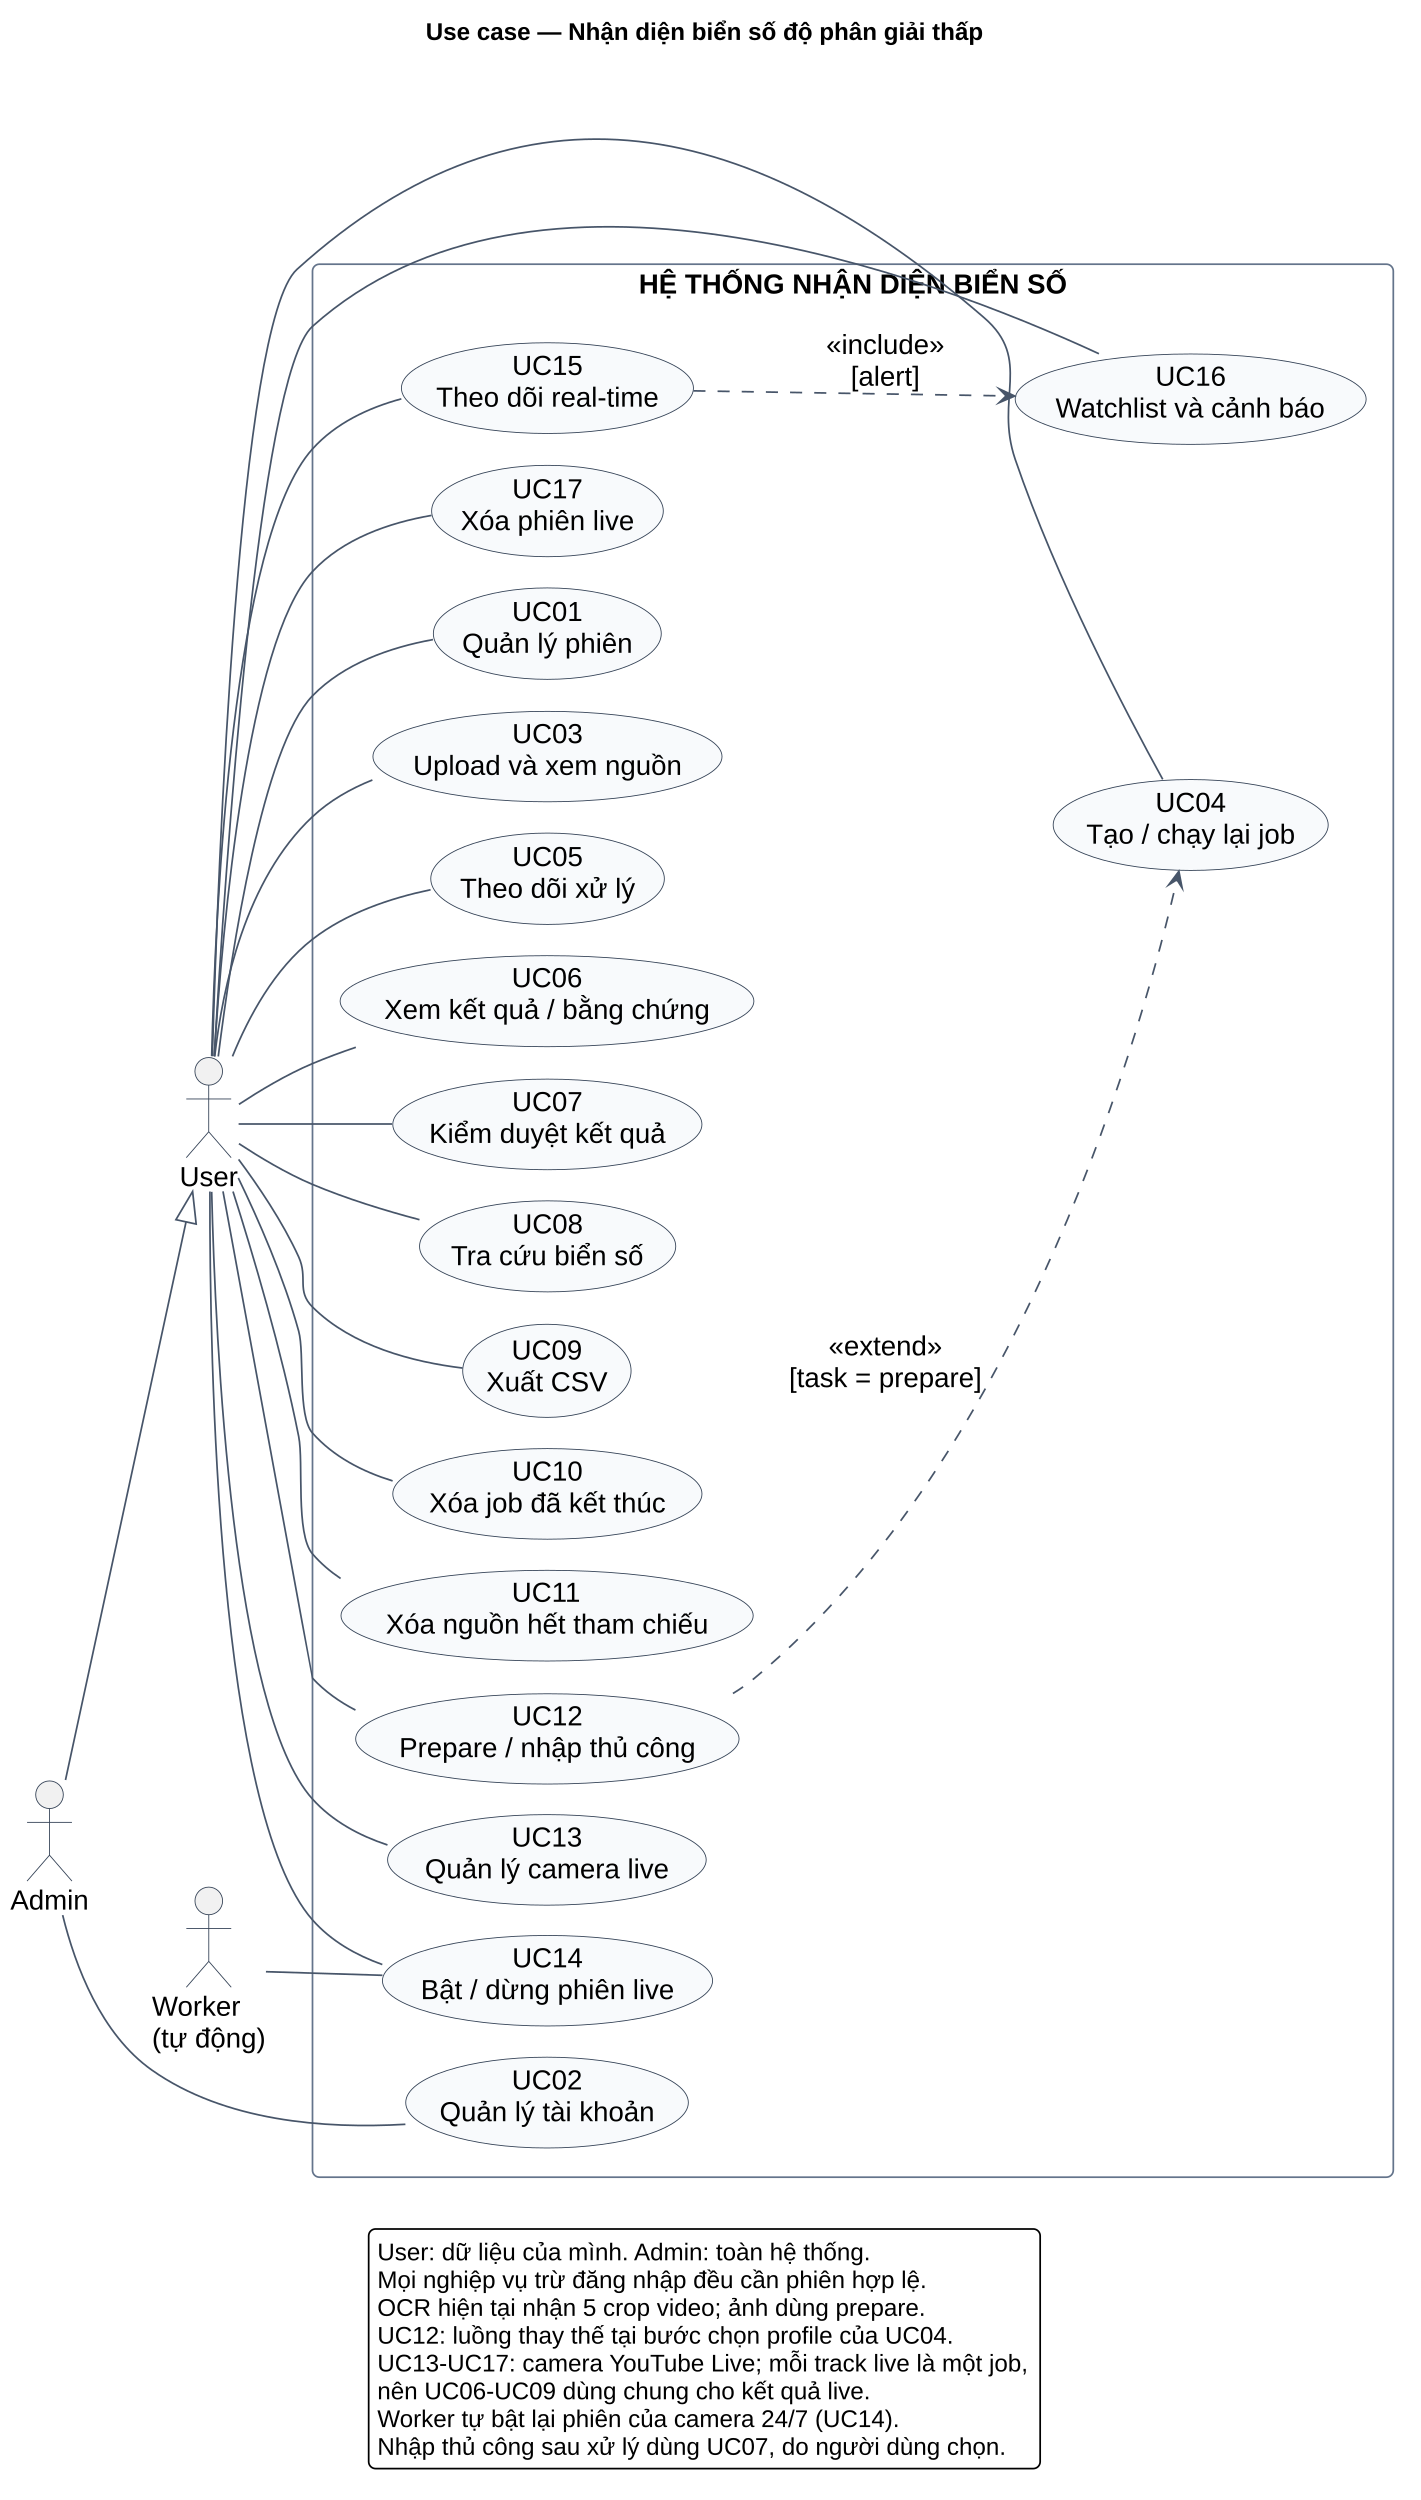
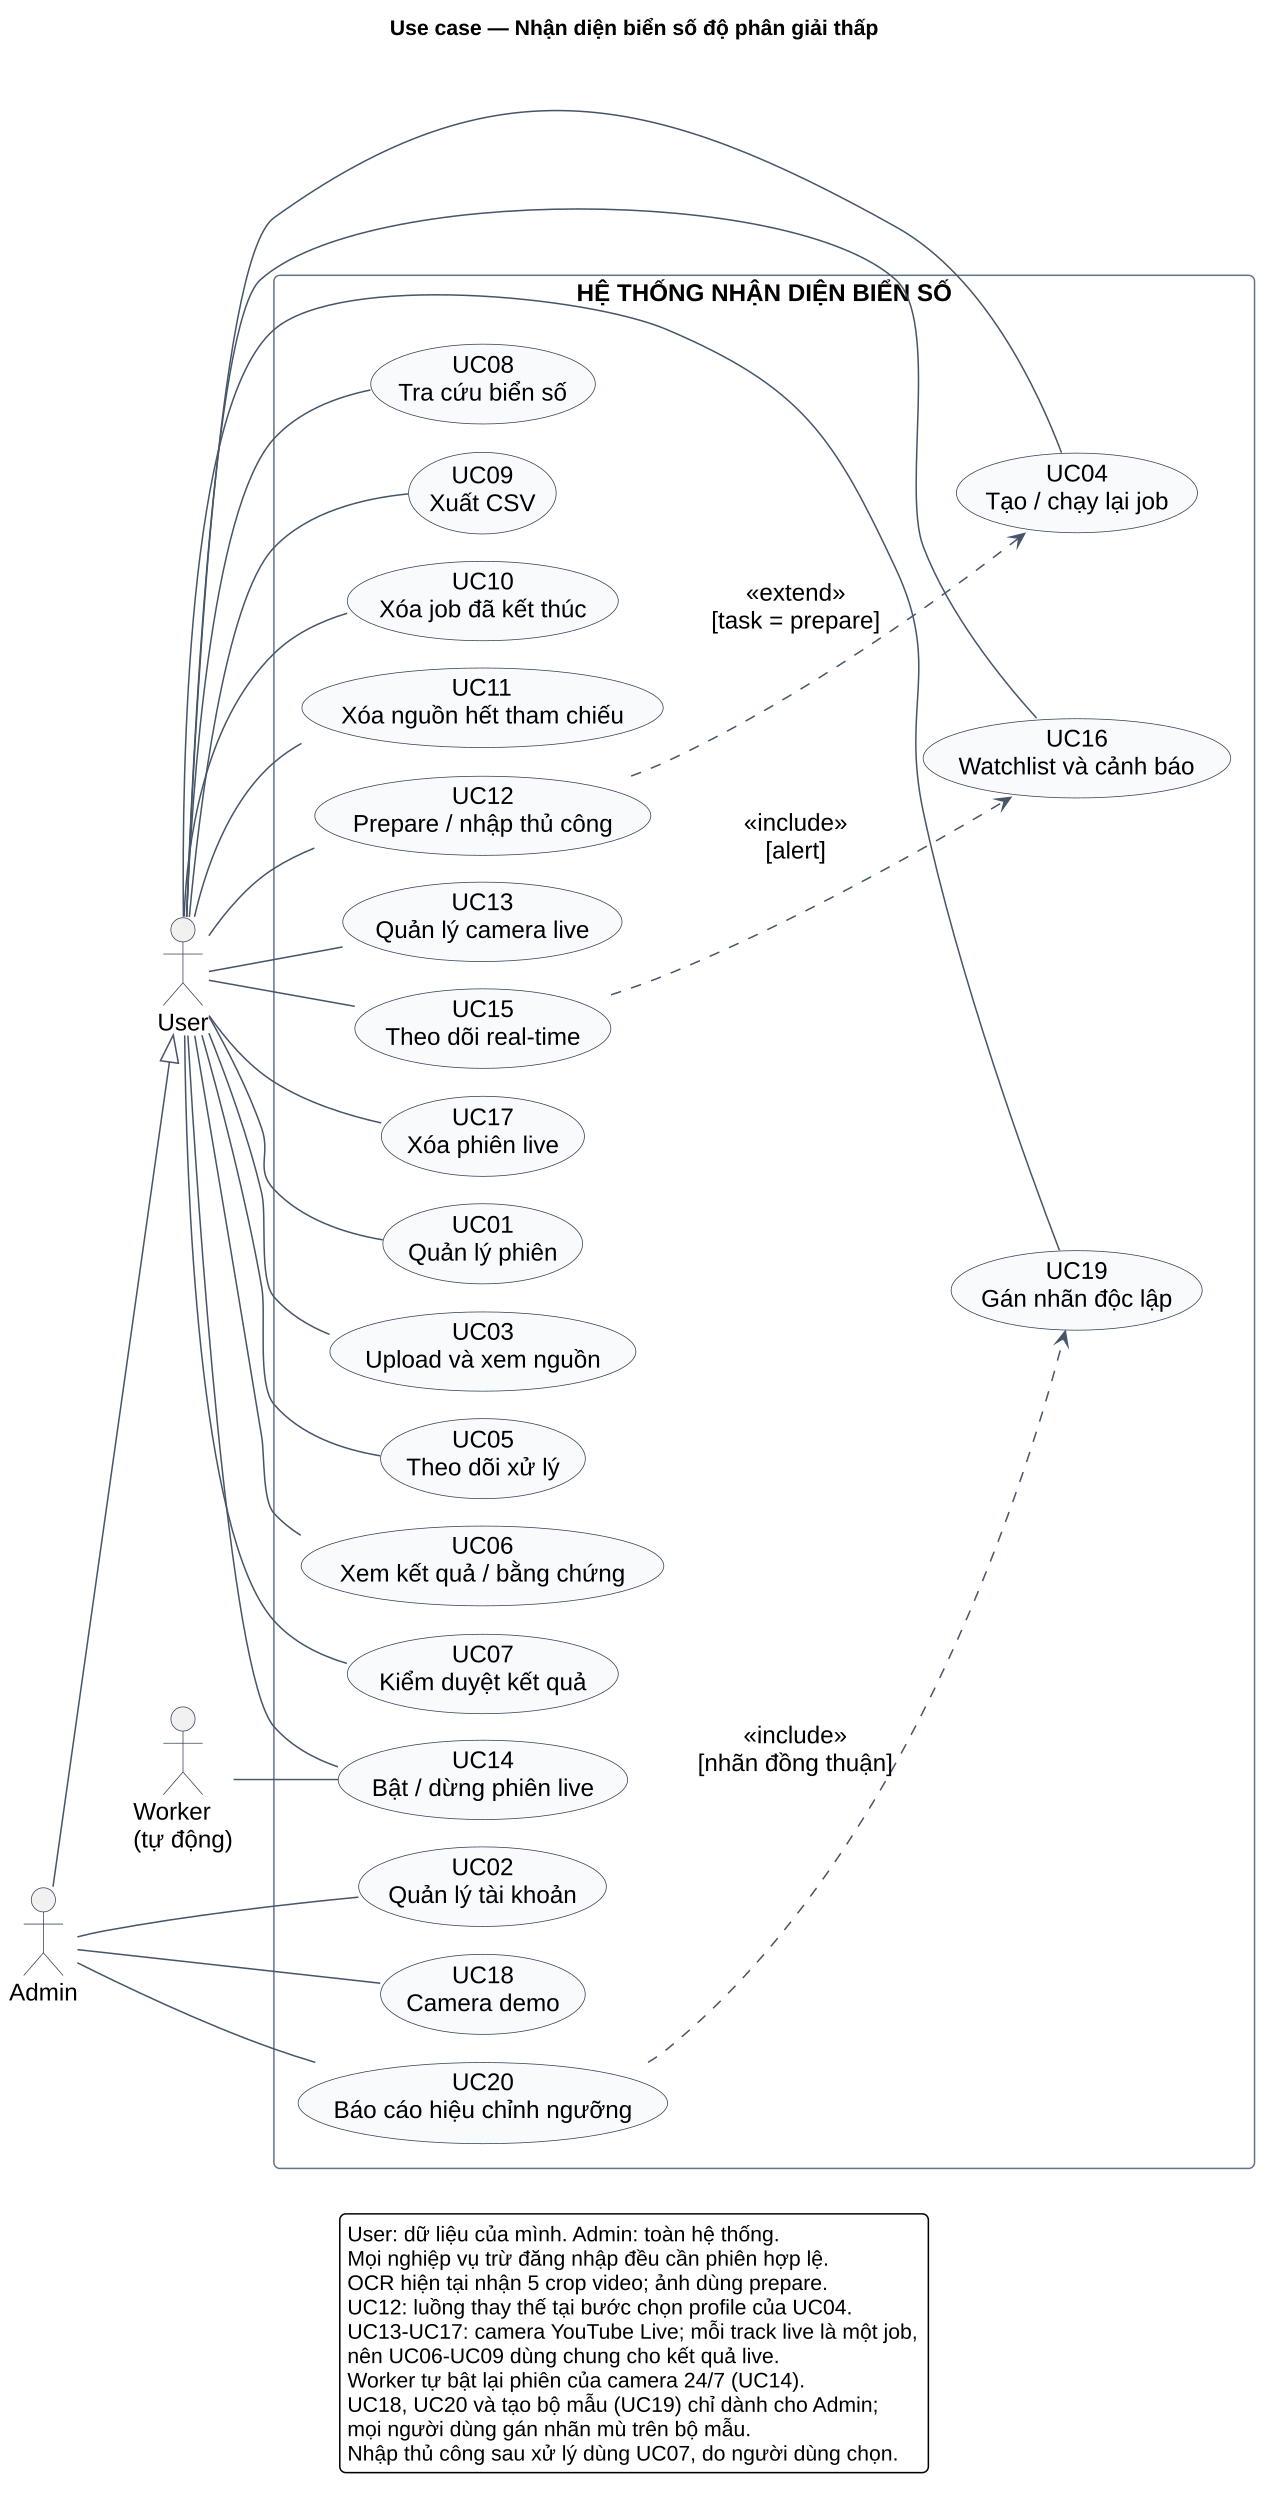
- <svg xmlns="http://www.w3.org/2000/svg" version="1.1" data-diagram-type="DESCRIPTION" style="width:823px;height:1448px;background:#FFFFFF;" width="823px" height="1448px" viewBox="0 0 823 1448" zoomAndPan="magnify" preserveAspectRatio="none" contentStyleType="text/css">
+ <svg xmlns="http://www.w3.org/2000/svg" version="1.1" data-diagram-type="DESCRIPTION" style="width:845px;height:1652px;background:#FFFFFF;" width="845px" height="1652px" viewBox="0 0 845 1652" zoomAndPan="magnify" preserveAspectRatio="none" contentStyleType="text/css">
  <defs />
  <g font-family="sans-serif" lengthAdjust="spacing">
    <g class="title" data-source-line="17">
-       <text x="246.583" y="23.132" fill="#000" font-size="14" textLength="322.834" font-weight="700" font-family="Arial">Use case — Nhận diện biển số độ phân giải thấp</text>
+       <text x="257.583" y="23.132" fill="#000" font-size="14" textLength="322.834" font-weight="700" font-family="Arial">Use case — Nhận diện biển số độ phân giải thấp</text>
    </g>
    <g class="cluster" data-qualified-name="H. TH.NG NH.N DI.N BI.N S." id="ent0004" data-source-line="23">
-       <rect x="181" y="153.02" width="626" height="1108" fill="none" style="stroke:#64748B;stroke-width:1;" rx="4" ry="4" />
-       <text x="369.992" y="170.027" fill="#000" font-size="16" textLength="248.016" font-weight="700" font-family="Arial">HỆ THỐNG NHẬN DIỆN BIỂN SỐ</text>
+       <rect x="181" y="181.917" width="648" height="1251" fill="none" style="stroke:#64748B;stroke-width:1;" rx="4" ry="4" />
+       <text x="380.992" y="198.925" fill="#000" font-size="16" textLength="248.016" font-weight="700" font-family="Arial">HỆ THỐNG NHẬN DIỆN BIỂN SỐ</text>
    </g>
    <g class="entity" data-qualified-name="U" id="ent0001" data-source-line="19">
-       <ellipse cx="120.891" cy="620.52" rx="8" ry="8" fill="#F1F1F1" style="stroke:#334155;stroke-width:0.5;" />
-       <path d="M120.891,628.52 L120.891,655.52 M107.891,636.52 L133.891,636.52 M120.891,655.52 L107.891,670.52 M120.891,655.52 L133.891,670.52" style="stroke:#334155;stroke-width:0.5;" fill="none" />
-       <text x="104" y="687.027" fill="#000" font-size="16" textLength="33.781" font-family="Arial">User</text>
+       <ellipse cx="120.891" cy="614.417" rx="8" ry="8" fill="#F1F1F1" style="stroke:#334155;stroke-width:0.5;" />
+       <path d="M120.891,622.417 L120.891,649.417 M107.891,630.417 L133.891,630.417 M120.891,649.417 L107.891,664.417 M120.891,649.417 L133.891,664.417" style="stroke:#334155;stroke-width:0.5;" fill="none" />
+       <text x="104" y="680.925" fill="#000" font-size="16" textLength="33.781" font-family="Arial">User</text>
    </g>
    <g class="entity" data-qualified-name="A" id="ent0002" data-source-line="20">
-       <ellipse cx="28.676" cy="1039.52" rx="8" ry="8" fill="#F1F1F1" style="stroke:#334155;stroke-width:0.5;" />
-       <path d="M28.676,1047.52 L28.676,1074.52 M15.676,1055.52 L41.676,1055.52 M28.676,1074.52 L15.676,1089.52 M28.676,1074.52 L41.676,1089.52" style="stroke:#334155;stroke-width:0.5;" fill="none" />
-       <text x="6" y="1106.027" fill="#000" font-size="16" textLength="45.352" font-family="Arial">Admin</text>
-     </g>
-     <g class="entity" data-qualified-name="W" id="ent0022" data-source-line="42">
-       <ellipse cx="120.926" cy="1101.02" rx="8" ry="8" fill="#F1F1F1" style="stroke:#334155;stroke-width:0.5;" />
-       <path d="M120.926,1109.02 L120.926,1136.02 M107.926,1117.02 L133.926,1117.02 M120.926,1136.02 L107.926,1151.02 M120.926,1136.02 L133.926,1151.02" style="stroke:#334155;stroke-width:0.5;" fill="none" />
-       <text x="88" y="1167.527" fill="#000" font-size="16" textLength="51.555" font-family="Arial">Worker</text>
-       <text x="88" y="1185.926" fill="#000" font-size="16" textLength="65.852" font-family="Arial">(tự động)</text>
+       <ellipse cx="28.676" cy="1255.417" rx="8" ry="8" fill="#F1F1F1" style="stroke:#334155;stroke-width:0.5;" />
+       <path d="M28.676,1263.417 L28.676,1290.417 M15.676,1271.417 L41.676,1271.417 M28.676,1290.417 L15.676,1305.417 M28.676,1290.417 L41.676,1305.417" style="stroke:#334155;stroke-width:0.5;" fill="none" />
+       <text x="6" y="1321.925" fill="#000" font-size="16" textLength="45.352" font-family="Arial">Admin</text>
+     </g>
+     <g class="entity" data-qualified-name="W" id="ent0025" data-source-line="45">
+       <ellipse cx="120.926" cy="1135.917" rx="8" ry="8" fill="#F1F1F1" style="stroke:#334155;stroke-width:0.5;" />
+       <path d="M120.926,1143.917 L120.926,1170.917 M107.926,1151.917 L133.926,1151.917 M120.926,1170.917 L107.926,1185.917 M120.926,1170.917 L133.926,1185.917" style="stroke:#334155;stroke-width:0.5;" fill="none" />
+       <text x="88" y="1202.425" fill="#000" font-size="16" textLength="51.555" font-family="Arial">Worker</text>
+       <text x="88" y="1220.823" fill="#000" font-size="16" textLength="65.852" font-family="Arial">(tự động)</text>
    </g>
    <g class="entity" data-qualified-name="H. TH.NG NH.N DI.N BI.N S..UC01" id="ent0005" data-source-line="24">
-       <ellipse cx="317.003" cy="367" rx="66.003" ry="26.48" fill="#F8FAFC" style="stroke:#334155;stroke-width:0.5;" />
-       <text x="296.55" y="359.69" fill="#000" font-size="16" textLength="40.906" font-family="Arial">UC01</text>
-       <text x="267.636" y="378.088" fill="#000" font-size="16" textLength="98.734" font-family="Arial">Quản lý phiên</text>
+       <ellipse cx="319.003" cy="821.897" rx="66.003" ry="26.48" fill="#F8FAFC" style="stroke:#334155;stroke-width:0.5;" />
+       <text x="298.55" y="814.587" fill="#000" font-size="16" textLength="40.906" font-family="Arial">UC01</text>
+       <text x="269.636" y="832.986" fill="#000" font-size="16" textLength="98.734" font-family="Arial">Quản lý phiên</text>
    </g>
    <g class="entity" data-qualified-name="H. TH.NG NH.N DI.N BI.N S..UC02" id="ent0006" data-source-line="25">
-       <ellipse cx="316.846" cy="1217.819" rx="81.846" ry="26.299" fill="#F8FAFC" style="stroke:#334155;stroke-width:0.5;" />
-       <text x="296.393" y="1210.216" fill="#000" font-size="16" textLength="40.906" font-family="Arial">UC02</text>
-       <text x="254.585" y="1228.614" fill="#000" font-size="16" textLength="124.523" font-family="Arial">Quản lý tài khoản</text>
+       <ellipse cx="318.846" cy="1246.716" rx="81.846" ry="26.299" fill="#F8FAFC" style="stroke:#334155;stroke-width:0.5;" />
+       <text x="298.393" y="1239.113" fill="#000" font-size="16" textLength="40.906" font-family="Arial">UC02</text>
+       <text x="256.585" y="1257.512" fill="#000" font-size="16" textLength="124.523" font-family="Arial">Quản lý tài khoản</text>
    </g>
    <g class="entity" data-qualified-name="H. TH.NG NH.N DI.N BI.N S..UC03" id="ent0007" data-source-line="26">
-       <ellipse cx="317.097" cy="438.21" rx="101.097" ry="26.19" fill="#F8FAFC" style="stroke:#334155;stroke-width:0.5;" />
-       <text x="296.644" y="430.428" fill="#000" font-size="16" textLength="40.906" font-family="Arial">UC03</text>
-       <text x="239.269" y="448.826" fill="#000" font-size="16" textLength="155.656" font-family="Arial">Upload và xem nguồn</text>
+       <ellipse cx="319.097" cy="893.107" rx="101.097" ry="26.19" fill="#F8FAFC" style="stroke:#334155;stroke-width:0.5;" />
+       <text x="298.644" y="885.325" fill="#000" font-size="16" textLength="40.906" font-family="Arial">UC03</text>
+       <text x="241.269" y="903.724" fill="#000" font-size="16" textLength="155.656" font-family="Arial">Upload và xem nguồn</text>
    </g>
    <g class="entity" data-qualified-name="H. TH.NG NH.N DI.N BI.N S..UC04" id="ent0008" data-source-line="27">
-       <ellipse cx="689.646" cy="477.837" rx="79.646" ry="26.318" fill="#F8FAFC" style="stroke:#334155;stroke-width:0.5;" />
-       <text x="669.193" y="470.264" fill="#000" font-size="16" textLength="40.906" font-family="Arial">UC04</text>
-       <text x="629.169" y="488.662" fill="#000" font-size="16" textLength="120.953" font-family="Arial">Tạo / chạy lại job</text>
+       <ellipse cx="711.646" cy="325.735" rx="79.646" ry="26.318" fill="#F8FAFC" style="stroke:#334155;stroke-width:0.5;" />
+       <text x="691.193" y="318.161" fill="#000" font-size="16" textLength="40.906" font-family="Arial">UC04</text>
+       <text x="651.169" y="336.56" fill="#000" font-size="16" textLength="120.953" font-family="Arial">Tạo / chạy lại job</text>
    </g>
    <g class="entity" data-qualified-name="H. TH.NG NH.N DI.N BI.N S..UC05" id="ent0009" data-source-line="28">
-       <ellipse cx="317.147" cy="508.974" rx="67.647" ry="26.455" fill="#F8FAFC" style="stroke:#334155;stroke-width:0.5;" />
-       <text x="296.694" y="501.623" fill="#000" font-size="16" textLength="40.906" font-family="Arial">UC05</text>
-       <text x="266.436" y="520.021" fill="#000" font-size="16" textLength="101.422" font-family="Arial">Theo dõi xử lý</text>
+       <ellipse cx="319.147" cy="963.872" rx="67.647" ry="26.455" fill="#F8FAFC" style="stroke:#334155;stroke-width:0.5;" />
+       <text x="298.694" y="956.52" fill="#000" font-size="16" textLength="40.906" font-family="Arial">UC05</text>
+       <text x="268.436" y="974.919" fill="#000" font-size="16" textLength="101.422" font-family="Arial">Theo dõi xử lý</text>
    </g>
    <g class="entity" data-qualified-name="H. TH.NG NH.N DI.N BI.N S..UC06" id="ent0010" data-source-line="29">
-       <ellipse cx="316.828" cy="579.885" rx="119.828" ry="26.366" fill="#F8FAFC" style="stroke:#334155;stroke-width:0.5;" />
-       <text x="296.375" y="571.779" fill="#000" font-size="16" textLength="40.906" font-family="Arial">UC06</text>
-       <text x="222.524" y="590.177" fill="#000" font-size="16" textLength="188.609" font-family="Arial">Xem kết quả / bằng chứng</text>
+       <ellipse cx="318.828" cy="1034.783" rx="119.828" ry="26.366" fill="#F8FAFC" style="stroke:#334155;stroke-width:0.5;" />
+       <text x="298.375" y="1026.676" fill="#000" font-size="16" textLength="40.906" font-family="Arial">UC06</text>
+       <text x="224.524" y="1045.075" fill="#000" font-size="16" textLength="188.609" font-family="Arial">Xem kết quả / bằng chứng</text>
    </g>
    <g class="entity" data-qualified-name="H. TH.NG NH.N DI.N BI.N S..UC07" id="ent0011" data-source-line="30">
-       <ellipse cx="317.03" cy="651.266" rx="89.53" ry="26.247" fill="#F8FAFC" style="stroke:#334155;stroke-width:0.5;" />
-       <text x="296.577" y="643.577" fill="#000" font-size="16" textLength="40.906" font-family="Arial">UC07</text>
-       <text x="248.546" y="661.975" fill="#000" font-size="16" textLength="136.969" font-family="Arial">Kiểm duyệt kết quả</text>
+       <ellipse cx="319.03" cy="1106.164" rx="89.53" ry="26.247" fill="#F8FAFC" style="stroke:#334155;stroke-width:0.5;" />
+       <text x="298.577" y="1098.474" fill="#000" font-size="16" textLength="40.906" font-family="Arial">UC07</text>
+       <text x="250.546" y="1116.873" fill="#000" font-size="16" textLength="136.969" font-family="Arial">Kiểm duyệt kết quả</text>
    </g>
    <g class="entity" data-qualified-name="H. TH.NG NH.N DI.N BI.N S..UC08" id="ent0012" data-source-line="31">
-       <ellipse cx="317.194" cy="721.89" rx="74.194" ry="26.371" fill="#F8FAFC" style="stroke:#334155;stroke-width:0.5;" />
-       <text x="296.741" y="714.403" fill="#000" font-size="16" textLength="40.906" font-family="Arial">UC08</text>
-       <text x="261.147" y="732.802" fill="#000" font-size="16" textLength="112.094" font-family="Arial">Tra cứu biển số</text>
+       <ellipse cx="319.194" cy="253.788" rx="74.194" ry="26.371" fill="#F8FAFC" style="stroke:#334155;stroke-width:0.5;" />
+       <text x="298.741" y="246.301" fill="#000" font-size="16" textLength="40.906" font-family="Arial">UC08</text>
+       <text x="263.147" y="264.699" fill="#000" font-size="16" textLength="112.094" font-family="Arial">Tra cứu biển số</text>
    </g>
    <g class="entity" data-qualified-name="H. TH.NG NH.N DI.N BI.N S..UC09" id="ent0013" data-source-line="32">
-       <ellipse cx="316.759" cy="793.986" rx="48.759" ry="26.966" fill="#F8FAFC" style="stroke:#334155;stroke-width:0.5;" />
-       <text x="296.306" y="787.445" fill="#000" font-size="16" textLength="40.906" font-family="Arial">UC09</text>
-       <text x="281.631" y="805.844" fill="#000" font-size="16" textLength="70.258" font-family="Arial">Xuất CSV</text>
+       <ellipse cx="318.759" cy="325.883" rx="48.759" ry="26.966" fill="#F8FAFC" style="stroke:#334155;stroke-width:0.5;" />
+       <text x="298.306" y="319.343" fill="#000" font-size="16" textLength="40.906" font-family="Arial">UC09</text>
+       <text x="283.631" y="337.741" fill="#000" font-size="16" textLength="70.258" font-family="Arial">Xuất CSV</text>
    </g>
    <g class="entity" data-qualified-name="H. TH.NG NH.N DI.N BI.N S..UC10" id="ent0014" data-source-line="33">
-       <ellipse cx="317.04" cy="865.266" rx="89.54" ry="26.246" fill="#F8FAFC" style="stroke:#334155;stroke-width:0.5;" />
-       <text x="296.587" y="857.577" fill="#000" font-size="16" textLength="40.906" font-family="Arial">UC10</text>
-       <text x="248.548" y="875.975" fill="#000" font-size="16" textLength="136.984" font-family="Arial">Xóa job đã kết thúc</text>
+       <ellipse cx="319.04" cy="397.164" rx="89.54" ry="26.246" fill="#F8FAFC" style="stroke:#334155;stroke-width:0.5;" />
+       <text x="298.587" y="389.474" fill="#000" font-size="16" textLength="40.906" font-family="Arial">UC10</text>
+       <text x="250.548" y="407.873" fill="#000" font-size="16" textLength="136.984" font-family="Arial">Xóa job đã kết thúc</text>
    </g>
    <g class="entity" data-qualified-name="H. TH.NG NH.N DI.N BI.N S..UC11" id="ent0015" data-source-line="34">
-       <ellipse cx="316.875" cy="935.795" rx="119.375" ry="26.275" fill="#F8FAFC" style="stroke:#334155;stroke-width:0.5;" />
-       <text x="296.422" y="927.78" fill="#000" font-size="16" textLength="40.906" font-family="Arial">UC11</text>
-       <text x="223.473" y="946.179" fill="#000" font-size="16" textLength="186.805" font-family="Arial">Xóa nguồn hết tham chiếu</text>
+       <ellipse cx="318.875" cy="467.692" rx="119.375" ry="26.275" fill="#F8FAFC" style="stroke:#334155;stroke-width:0.5;" />
+       <text x="298.422" y="459.678" fill="#000" font-size="16" textLength="40.906" font-family="Arial">UC11</text>
+       <text x="225.473" y="478.076" fill="#000" font-size="16" textLength="186.805" font-family="Arial">Xóa nguồn hết tham chiếu</text>
    </g>
    <g class="entity" data-qualified-name="H. TH.NG NH.N DI.N BI.N S..UC12" id="ent0016" data-source-line="35">
-       <ellipse cx="317.035" cy="1007.175" rx="111.035" ry="26.156" fill="#F8FAFC" style="stroke:#334155;stroke-width:0.5;" />
-       <text x="296.582" y="999.337" fill="#000" font-size="16" textLength="40.906" font-family="Arial">UC12</text>
-       <text x="231.195" y="1017.735" fill="#000" font-size="16" textLength="171.68" font-family="Arial">Prepare / nhập thủ công</text>
+       <ellipse cx="319.035" cy="539.073" rx="111.035" ry="26.156" fill="#F8FAFC" style="stroke:#334155;stroke-width:0.5;" />
+       <text x="298.582" y="531.234" fill="#000" font-size="16" textLength="40.906" font-family="Arial">UC12</text>
+       <text x="233.195" y="549.633" fill="#000" font-size="16" textLength="171.68" font-family="Arial">Prepare / nhập thủ công</text>
    </g>
    <g class="entity" data-qualified-name="H. TH.NG NH.N DI.N BI.N S..UC13" id="ent0017" data-source-line="36">
-       <ellipse cx="316.765" cy="1077.251" rx="92.265" ry="26.231" fill="#F8FAFC" style="stroke:#334155;stroke-width:0.5;" />
-       <text x="296.311" y="1069.536" fill="#000" font-size="16" textLength="40.906" font-family="Arial">UC13</text>
-       <text x="246.069" y="1087.935" fill="#000" font-size="16" textLength="141.391" font-family="Arial">Quản lý camera live</text>
+       <ellipse cx="318.765" cy="609.148" rx="92.265" ry="26.231" fill="#F8FAFC" style="stroke:#334155;stroke-width:0.5;" />
+       <text x="298.311" y="601.434" fill="#000" font-size="16" textLength="40.906" font-family="Arial">UC13</text>
+       <text x="248.069" y="619.832" fill="#000" font-size="16" textLength="141.391" font-family="Arial">Quản lý camera live</text>
    </g>
    <g class="entity" data-qualified-name="H. TH.NG NH.N DI.N BI.N S..UC14" id="ent0018" data-source-line="37">
-       <ellipse cx="317.115" cy="1147.234" rx="95.615" ry="26.214" fill="#F8FAFC" style="stroke:#334155;stroke-width:0.5;" />
-       <text x="296.662" y="1139.491" fill="#000" font-size="16" textLength="40.906" font-family="Arial">UC14</text>
-       <text x="243.712" y="1157.89" fill="#000" font-size="16" textLength="146.805" font-family="Arial">Bật / dừng phiên live</text>
+       <ellipse cx="319.115" cy="1176.131" rx="95.615" ry="26.214" fill="#F8FAFC" style="stroke:#334155;stroke-width:0.5;" />
+       <text x="298.662" y="1168.389" fill="#000" font-size="16" textLength="40.906" font-family="Arial">UC14</text>
+       <text x="245.712" y="1186.787" fill="#000" font-size="16" textLength="146.805" font-family="Arial">Bật / dừng phiên live</text>
    </g>
    <g class="entity" data-qualified-name="H. TH.NG NH.N DI.N BI.N S..UC15" id="ent0019" data-source-line="38">
-       <ellipse cx="317.074" cy="224.798" rx="84.574" ry="26.279" fill="#F8FAFC" style="stroke:#334155;stroke-width:0.5;" />
-       <text x="296.621" y="217.162" fill="#000" font-size="16" textLength="40.906" font-family="Arial">UC15</text>
-       <text x="252.602" y="235.56" fill="#000" font-size="16" textLength="128.945" font-family="Arial">Theo dõi real-time</text>
+       <ellipse cx="319.074" cy="679.696" rx="84.574" ry="26.279" fill="#F8FAFC" style="stroke:#334155;stroke-width:0.5;" />
+       <text x="298.621" y="672.059" fill="#000" font-size="16" textLength="40.906" font-family="Arial">UC15</text>
+       <text x="254.602" y="690.458" fill="#000" font-size="16" textLength="128.945" font-family="Arial">Theo dõi real-time</text>
    </g>
    <g class="entity" data-qualified-name="H. TH.NG NH.N DI.N BI.N S..UC16" id="ent0020" data-source-line="39">
-       <ellipse cx="689.635" cy="231.208" rx="101.635" ry="26.188" fill="#F8FAFC" style="stroke:#334155;stroke-width:0.5;" />
-       <text x="669.182" y="223.422" fill="#000" font-size="16" textLength="40.906" font-family="Arial">UC16</text>
-       <text x="611.373" y="241.821" fill="#000" font-size="16" textLength="156.523" font-family="Arial">Watchlist và cảnh báo</text>
+       <ellipse cx="711.635" cy="501.105" rx="101.635" ry="26.188" fill="#F8FAFC" style="stroke:#334155;stroke-width:0.5;" />
+       <text x="691.182" y="493.32" fill="#000" font-size="16" textLength="40.906" font-family="Arial">UC16</text>
+       <text x="633.373" y="511.718" fill="#000" font-size="16" textLength="156.523" font-family="Arial">Watchlist và cảnh báo</text>
    </g>
    <g class="entity" data-qualified-name="H. TH.NG NH.N DI.N BI.N S..UC17" id="ent0021" data-source-line="40">
-       <ellipse cx="317.092" cy="295.983" rx="67.092" ry="26.463" fill="#F8FAFC" style="stroke:#334155;stroke-width:0.5;" />
-       <text x="296.639" y="288.645" fill="#000" font-size="16" textLength="40.906" font-family="Arial">UC17</text>
-       <text x="266.835" y="307.043" fill="#000" font-size="16" textLength="100.516" font-family="Arial">Xóa phiên live</text>
+       <ellipse cx="319.092" cy="750.88" rx="67.092" ry="26.463" fill="#F8FAFC" style="stroke:#334155;stroke-width:0.5;" />
+       <text x="298.639" y="743.542" fill="#000" font-size="16" textLength="40.906" font-family="Arial">UC17</text>
+       <text x="268.835" y="761.941" fill="#000" font-size="16" textLength="100.516" font-family="Arial">Xóa phiên live</text>
+     </g>
+     <g class="entity" data-qualified-name="H. TH.NG NH.N DI.N BI.N S..UC18" id="ent0022" data-source-line="41">
+       <ellipse cx="319.118" cy="1317.872" rx="67.618" ry="26.455" fill="#F8FAFC" style="stroke:#334155;stroke-width:0.5;" />
+       <text x="298.665" y="1310.521" fill="#000" font-size="16" textLength="40.906" font-family="Arial">UC18</text>
+       <text x="268.431" y="1328.92" fill="#000" font-size="16" textLength="101.375" font-family="Arial">Camera demo</text>
+     </g>
+     <g class="entity" data-qualified-name="H. TH.NG NH.N DI.N BI.N S..UC19" id="ent0023" data-source-line="42">
+       <ellipse cx="711.455" cy="852.708" rx="82.955" ry="26.291" fill="#F8FAFC" style="stroke:#334155;stroke-width:0.5;" />
+       <text x="691.002" y="845.09" fill="#000" font-size="16" textLength="40.906" font-family="Arial">UC19</text>
+       <text x="648.295" y="863.489" fill="#000" font-size="16" textLength="126.32" font-family="Arial">Gán nhãn độc lập</text>
+     </g>
+     <g class="entity" data-qualified-name="H. TH.NG NH.N DI.N BI.N S..UC20" id="ent0024" data-source-line="43">
+       <ellipse cx="319.084" cy="1389.734" rx="122.084" ry="26.817" fill="#F8FAFC" style="stroke:#334155;stroke-width:0.5;" />
+       <text x="298.631" y="1381.169" fill="#000" font-size="16" textLength="40.906" font-family="Arial">UC20</text>
+       <text x="220.412" y="1399.568" fill="#000" font-size="16" textLength="197.344" font-family="Arial">Báo cáo hiệu chỉnh ngưỡng</text>
    </g>
    <g class="link" data-entity-1="ent0002" data-entity-2="ent0001" id="lnk3" data-link-type="extension">
-       <polygon points="111.556,690.115,101.891,706.443,113.62,708.976,111.556,690.115" fill="none" style="stroke:#475569;stroke-width:1;stroke-linejoin:miter;stroke-miterlimit:10;" />
-       <path d="M37.933,1030.977 C55.178,951.136 90.501,787.596 107.755,707.71" style="stroke:#475569;stroke-width:1;" fill="none" />
-     </g>
-     <g class="link" data-entity-1="ent0001" data-entity-2="ent0005" id="lnk23" data-link-type="association">
-       <path d="M126.414,611.898 C134.204,549.751 152.331,432.475 181,403.02 C199.187,384.334 225.905,374.993 250.782,370.444" style="stroke:#475569;stroke-width:1;" fill="none" />
-     </g>
-     <g class="link" data-entity-1="ent0002" data-entity-2="ent0006" id="lnk24" data-link-type="association">
-       <path d="M36.292,1109.24 C43.654,1139.015 58.556,1178.261 88,1199.02 C130.04,1228.659 187.891,1233.174 234.799,1230.398" style="stroke:#475569;stroke-width:1;" fill="none" />
-     </g>
-     <g class="link" data-entity-1="ent0001" data-entity-2="ent0007" id="lnk25" data-link-type="association">
-       <path d="M124.361,611.969 C128.928,571.526 142.252,509.277 181,473.02 C190.901,463.756 202.93,456.87 215.682,451.765" style="stroke:#475569;stroke-width:1;" fill="none" />
-     </g>
-     <g class="link" data-entity-1="ent0001" data-entity-2="ent0008" id="lnk26" data-link-type="association">
-       <path d="M123.005,611.762 C126.266,500.04 138.362,186.431 172,156.02 C303.538,37.099 435.819,68.088 570,184.02 C598.234,208.413 575.931,230.713 588,266.02 C611.715,335.396 651.766,412.021 673.457,451.403" style="stroke:#475569;stroke-width:1;" fill="none" />
-     </g>
-     <g class="link" data-entity-1="ent0001" data-entity-2="ent0009" id="lnk27" data-link-type="association">
-       <path d="M134.657,611.853 C144.002,588.894 158.968,561.129 181,544.02 C200.506,528.872 225.9,520.239 249.393,515.334" style="stroke:#475569;stroke-width:1;" fill="none" />
-     </g>
-     <g class="link" data-entity-1="ent0001" data-entity-2="ent0010" id="lnk28" data-link-type="association">
-       <path d="M138.393,639.627 C149.888,632.063 165.849,622.39 181,616.02 C189.05,612.635 197.505,609.491 206.093,606.585" style="stroke:#475569;stroke-width:1;" fill="none" />
-     </g>
-     <g class="link" data-entity-1="ent0001" data-entity-2="ent0011" id="lnk29" data-link-type="association">
-       <path d="M138.207,651.02 C158.059,651.02 193.238,651.02 227.093,651.02" style="stroke:#475569;stroke-width:1;" fill="none" />
-     </g>
-     <g class="link" data-entity-1="ent0001" data-entity-2="ent0012" id="lnk30" data-link-type="association">
-       <path d="M138.393,662.413 C149.888,669.977 165.849,679.649 181,686.02 C200.565,694.246 222.527,701.054 242.962,706.453" style="stroke:#475569;stroke-width:1;" fill="none" />
-     </g>
-     <g class="link" data-entity-1="ent0001" data-entity-2="ent0013" id="lnk31" data-link-type="association">
-       <path d="M138.197,671.536 C149.321,686.475 163.702,707.588 173,728.02 C178.538,740.189 171.538,747.573 181,757.02 C203.788,779.769 239.151,788.882 267.968,792.379" style="stroke:#475569;stroke-width:1;" fill="none" />
-     </g>
-     <g class="link" data-entity-1="ent0001" data-entity-2="ent0014" id="lnk32" data-link-type="association">
-       <path d="M138.022,682.277 C149.51,706.022 164.418,739.807 173,771.02 C176.508,783.777 172.217,820.124 181,830.02 C193.135,843.691 209.855,852.343 227.399,857.746" style="stroke:#475569;stroke-width:1;" fill="none" />
-     </g>
-     <g class="link" data-entity-1="ent0001" data-entity-2="ent0015" id="lnk33" data-link-type="association">
-       <path d="M134.952,690.132 C146.532,726.501 163.151,782.384 173,832.02 C175.961,846.944 171.04,888.517 181,900.02 C185.763,905.521 191.264,910.227 197.265,914.249" style="stroke:#475569;stroke-width:1;" fill="none" />
-     </g>
-     <g class="link" data-entity-1="ent0001" data-entity-2="ent0016" id="lnk34" data-link-type="association">
-       <path d="M129.154,690.037 C144.833,775.536 180.849,971.857 181,972.02 C188.093,979.641 196.611,985.69 205.877,990.479" style="stroke:#475569;stroke-width:1;" fill="none" />
-     </g>
-     <g class="link" data-entity-1="ent0016" data-entity-2="ent0008" id="lnk35" data-link-type="dependency">
-       <polygon points="682.812,504.646,676.891,512.517,681.688,509.518,684.686,514.315,682.812,504.646" fill="#475569" style="stroke:#475569;stroke-width:1;stroke-linejoin:miter;stroke-miterlimit:10;" />
-       <path d="M424.541,980.85 C428.925,978.187 433.107,975.253 437,972.02 C594.338,841.375 662.638,592.112 681.688,509.518" style="stroke:#475569;stroke-width:1;stroke-dasharray:7,7;" fill="none" />
-       <text x="479.891" y="785.027" fill="#000" font-size="16" textLength="65.836" font-family="Arial">«extend»</text>
-       <text x="457" y="803.426" fill="#000" font-size="16" textLength="111.617" font-family="Arial">[task = prepare]</text>
-     </g>
-     <g class="link" data-entity-1="ent0001" data-entity-2="ent0017" id="lnk36" data-link-type="association">
-       <path d="M122.604,690.311 C124.782,778.957 134.813,990.766 181,1042.02 C192.508,1054.79 208.017,1063.169 224.422,1068.61" style="stroke:#475569;stroke-width:1;" fill="none" />
-     </g>
-     <g class="link" data-entity-1="ent0001" data-entity-2="ent0018" id="lnk37" data-link-type="association">
-       <path d="M121.585,690.133 C121.348,789.785 126.129,1049.735 181,1112.02 C191.724,1124.192 206.081,1132.39 221.436,1137.861" style="stroke:#475569;stroke-width:1;" fill="none" />
-     </g>
-     <g class="link" data-entity-1="ent0001" data-entity-2="ent0019" id="lnk38" data-link-type="association">
-       <path d="M122.604,611.729 C124.782,523.083 134.813,311.273 181,260.02 C194.372,245.181 213.146,236.271 232.451,231.01" style="stroke:#475569;stroke-width:1;" fill="none" />
-     </g>
-     <g class="link" data-entity-1="ent0001" data-entity-2="ent0020" id="lnk39" data-link-type="association">
-       <path d="M124.117,611.725 C130.251,505.214 149.621,217.083 181,189.02 C309.01,74.538 534.953,157.973 636.505,204.885" style="stroke:#475569;stroke-width:1;" fill="none" />
-     </g>
-     <g class="link" data-entity-1="ent0001" data-entity-2="ent0021" id="lnk40" data-link-type="association">
-       <path d="M124.079,611.745 C128.918,535.478 143.515,371.279 181,331.02 C198.654,312.059 225.135,302.834 249.979,298.518" style="stroke:#475569;stroke-width:1;" fill="none" />
-     </g>
-     <g class="link" data-entity-1="ent0022" data-entity-2="ent0018" id="lnk41" data-link-type="association">
-       <path d="M154.035,1142.01 C172.653,1142.586 197.181,1143.345 221.5,1144.097" style="stroke:#475569;stroke-width:1;" fill="none" />
-     </g>
-     <g class="link" data-entity-1="ent0019" data-entity-2="ent0020" id="lnk42" data-link-type="dependency">
-       <polygon points="587.73,229.388,578.796,225.243,582.731,229.307,578.666,233.241,587.73,229.388" fill="#475569" style="stroke:#475569;stroke-width:1;stroke-linejoin:miter;stroke-miterlimit:10;" />
-       <path d="M401.609,226.374 C456.781,227.267 524.373,228.362 582.731,229.307" style="stroke:#475569;stroke-width:1;stroke-dasharray:7,7;" fill="none" />
-       <text x="478.5" y="205.027" fill="#000" font-size="16" textLength="68.5" font-family="Arial">«include»</text>
-       <text x="492.742" y="223.426" fill="#000" font-size="16" textLength="40.016" font-family="Arial">[alert]</text>
-     </g>
-     <g class="legend" data-source-line="65">
-       <rect x="213.535" y="1291.02" width="388.93" height="138.789" fill="none" style="stroke:#000;stroke-width:1;" rx="4" ry="4" />
-       <text x="218.535" y="1309.151" fill="#000" font-size="14" textLength="286.419" font-family="Arial">User: dữ liệu của mình. Admin: toàn hệ thống.</text>
-       <text x="218.535" y="1325.25" fill="#000" font-size="14" textLength="318.22" font-family="Arial">Mọi nghiệp vụ trừ đăng nhập đều cần phiên hợp lệ.</text>
-       <text x="218.535" y="1341.349" fill="#000" font-size="14" textLength="317.543" font-family="Arial">OCR hiện tại nhận 5 crop video; ảnh dùng prepare.</text>
-       <text x="218.535" y="1357.447" fill="#000" font-size="14" textLength="333.737" font-family="Arial">UC12: luồng thay thế tại bước chọn profile của UC04.</text>
-       <text x="218.535" y="1373.546" fill="#000" font-size="14" textLength="378.93" font-family="Arial">UC13-UC17: camera YouTube Live; mỗi track live là một job,</text>
-       <text x="218.535" y="1389.645" fill="#000" font-size="14" textLength="285.626" font-family="Arial">nên UC06-UC09 dùng chung cho kết quả live.</text>
-       <text x="218.535" y="1405.743" fill="#000" font-size="14" textLength="302.723" font-family="Arial">Worker tự bật lại phiên của camera 24/7 (UC14).</text>
-       <text x="218.535" y="1421.842" fill="#000" font-size="14" textLength="364.157" font-family="Arial">Nhập thủ công sau xử lý dùng UC07, do người dùng chọn.</text>
+       <polygon points="114.49,683.944,106.033,700.928,117.915,702.606,114.49,683.944" fill="none" style="stroke:#475569;stroke-width:1;stroke-linejoin:miter;stroke-miterlimit:10;" />
+       <path d="M35.025,1246.785 C51.201,1132.214 95.817,816.203 111.974,701.767" style="stroke:#475569;stroke-width:1;" fill="none" />
+     </g>
+     <g class="link" data-entity-1="ent0001" data-entity-2="ent0005" id="lnk26" data-link-type="association">
+       <path d="M138.156,671.901 C149.406,691.756 163.959,719.737 173,745.917 C178.918,763.054 168.568,772.721 181,785.917 C199.466,805.517 227.2,814.936 252.895,819.298" style="stroke:#475569;stroke-width:1;" fill="none" />
+     </g>
+     <g class="link" data-entity-1="ent0002" data-entity-2="ent0006" id="lnk27" data-link-type="association">
+       <path d="M51.118,1279.897 C56.894,1278.439 63.156,1276.992 69,1275.917 C124.644,1265.68 187.985,1258.361 236.857,1253.637" style="stroke:#475569;stroke-width:1;" fill="none" />
+     </g>
+     <g class="link" data-entity-1="ent0001" data-entity-2="ent0007" id="lnk28" data-link-type="association">
+       <path d="M138.011,682.728 C149.495,711.376 164.4,751.979 173,788.917 C176.45,803.736 171.019,845.433 181,856.917 C190.84,868.24 203.77,876.211 217.757,881.784" style="stroke:#475569;stroke-width:1;" fill="none" />
+     </g>
+     <g class="link" data-entity-1="ent0001" data-entity-2="ent0008" id="lnk29" data-link-type="association">
+       <path d="M123.385,605.618 C127.818,492.233 143.611,170.866 181,143.917 C329.203,37.099 432.47,60.899 592,149.917 C650.865,182.764 686.125,258.586 701.448,299.158" style="stroke:#475569;stroke-width:1;" fill="none" />
+     </g>
+     <g class="link" data-entity-1="ent0001" data-entity-2="ent0009" id="lnk30" data-link-type="association">
+       <path d="M133.42,684.062 C145.027,725.247 162.719,792.123 173,850.917 C175.963,867.863 169.804,914.856 181,927.917 C198.366,948.175 225.621,957.728 251.263,962.011" style="stroke:#475569;stroke-width:1;" fill="none" />
+     </g>
+     <g class="link" data-entity-1="ent0001" data-entity-2="ent0010" id="lnk31" data-link-type="association">
+       <path d="M128.69,684.384 C138.522,742.505 157.397,854.549 173,949.917 C174.817,961.022 173.415,991.605 181,999.917 C186.212,1005.629 192.216,1010.466 198.738,1014.555" style="stroke:#475569;stroke-width:1;" fill="none" />
+     </g>
+     <g class="link" data-entity-1="ent0001" data-entity-2="ent0011" id="lnk32" data-link-type="association">
+       <path d="M122.04,684.169 C122.958,778.49 130.386,1014.262 181,1070.917 C193.593,1085.013 211.005,1093.796 229.198,1099.187" style="stroke:#475569;stroke-width:1;" fill="none" />
+     </g>
+     <g class="link" data-entity-1="ent0001" data-entity-2="ent0012" id="lnk33" data-link-type="association">
+       <path d="M123.283,605.858 C126.791,523.464 139.275,335.682 181,289.917 C197.32,272.017 221.364,262.562 244.771,257.703" style="stroke:#475569;stroke-width:1;" fill="none" />
+     </g>
+     <g class="link" data-entity-1="ent0001" data-entity-2="ent0013" id="lnk34" data-link-type="association">
+       <path d="M125.12,605.898 C131.438,536.731 148.034,396.623 181,361.917 C203.695,338.024 240.167,329.28 269.776,326.373" style="stroke:#475569;stroke-width:1;" fill="none" />
+     </g>
+     <g class="link" data-entity-1="ent0001" data-entity-2="ent0014" id="lnk35" data-link-type="association">
+       <path d="M121.679,605.673 C123.495,557.919 134.002,477.98 181,431.917 C194.237,418.944 211.582,410.578 229.461,405.231" style="stroke:#475569;stroke-width:1;" fill="none" />
+     </g>
+     <g class="link" data-entity-1="ent0001" data-entity-2="ent0015" id="lnk36" data-link-type="association">
+       <path d="M128.52,605.847 C135.87,573.955 150.964,530.035 181,503.917 C186.567,499.076 192.711,494.875 199.22,491.231" style="stroke:#475569;stroke-width:1;" fill="none" />
+     </g>
+     <g class="link" data-entity-1="ent0001" data-entity-2="ent0016" id="lnk37" data-link-type="association">
+       <path d="M138.01,618.341 C148.45,603.186 163.39,585.051 181,573.917 C189.3,568.67 198.351,564.208 207.715,560.414" style="stroke:#475569;stroke-width:1;" fill="none" />
+     </g>
+     <g class="link" data-entity-1="ent0016" data-entity-2="ent0008" id="lnk38" data-link-type="dependency">
+       <polygon points="677.095,352.541,667.529,354.887,673.141,355.602,672.426,361.213,677.095,352.541" fill="#475569" style="stroke:#475569;stroke-width:1;stroke-linejoin:miter;stroke-miterlimit:10;" />
+       <path d="M417.043,512.818 C425.261,509.775 433.348,506.474 441,502.917 C532.115,460.561 623.999,393.642 673.141,355.602" style="stroke:#475569;stroke-width:1;stroke-dasharray:7,7;" fill="none" />
+       <text x="492.891" y="396.925" fill="#000" font-size="16" textLength="65.836" font-family="Arial">«extend»</text>
+       <text x="470" y="415.323" fill="#000" font-size="16" textLength="111.617" font-family="Arial">[task = prepare]</text>
+     </g>
+     <g class="link" data-entity-1="ent0001" data-entity-2="ent0017" id="lnk39" data-link-type="association">
+       <path d="M138.04,641.971 C157.696,638.361 192.578,631.954 226.431,625.736" style="stroke:#475569;stroke-width:1;" fill="none" />
+     </g>
+     <g class="link" data-entity-1="ent0001" data-entity-2="ent0018" id="lnk40" data-link-type="association">
+       <path d="M124.147,684.286 C130.564,795.589 151.032,1106.716 181,1140.917 C192.163,1153.657 207.261,1162.072 223.362,1167.568" style="stroke:#475569;stroke-width:1;" fill="none" />
+     </g>
+     <g class="link" data-entity-1="ent0001" data-entity-2="ent0019" id="lnk41" data-link-type="association">
+       <path d="M138.04,647.781 C159.251,651.569 198.189,658.522 234.434,664.995" style="stroke:#475569;stroke-width:1;" fill="none" />
+     </g>
+     <g class="link" data-entity-1="ent0001" data-entity-2="ent0020" id="lnk42" data-link-type="association">
+       <path d="M123.321,605.791 C127.3,499.738 140.87,212.847 172,184.917 C241.471,122.588 522.727,122.368 592,184.917 C621.18,211.265 596.067,324.154 610,360.917 C626.753,405.122 661.109,448.09 684.958,474.51" style="stroke:#475569;stroke-width:1;" fill="none" />
+     </g>
+     <g class="link" data-entity-1="ent0001" data-entity-2="ent0021" id="lnk43" data-link-type="association">
+       <path d="M138.116,671.073 C148.593,685.998 163.535,703.877 181,714.917 C202.203,728.32 228.259,736.758 251.935,742.059" style="stroke:#475569;stroke-width:1;" fill="none" />
+     </g>
+     <g class="link" data-entity-1="ent0002" data-entity-2="ent0022" id="lnk44" data-link-type="association">
+       <path d="M51.184,1288.322 C93.118,1292.974 186.86,1303.371 251.269,1310.515" style="stroke:#475569;stroke-width:1;" fill="none" />
+     </g>
+     <g class="link" data-entity-1="ent0001" data-entity-2="ent0023" id="lnk45" data-link-type="association">
+       <path d="M121.194,605.78 C120.146,510.03 123.378,268.124 181,217.917 C224.561,179.961 387.874,195.203 441,217.917 C530.314,256.103 550.856,287.927 592,375.917 C622.311,440.74 595.116,465.922 610,535.917 C633.416,646.037 679.471,772.324 700.089,826.256" style="stroke:#475569;stroke-width:1;" fill="none" />
+     </g>
+     <g class="link" data-entity-1="ent0002" data-entity-2="ent0024" id="lnk46" data-link-type="association">
+       <path d="M51.115,1296.987 C80.099,1311.511 133.426,1337.119 181,1353.917 C189.812,1357.029 199.026,1360.009 208.33,1362.83" style="stroke:#475569;stroke-width:1;" fill="none" />
+     </g>
+     <g class="link" data-entity-1="ent0024" data-entity-2="ent0023" id="lnk47" data-link-type="dependency">
+       <polygon points="703.976,879.626,697.833,887.324,702.713,884.464,705.573,889.345,703.976,879.626" fill="#475569" style="stroke:#475569;stroke-width:1;stroke-linejoin:miter;stroke-miterlimit:10;" />
+       <path d="M428.244,1362.817 C432.725,1360.126 437.006,1357.169 441,1353.917 C603.958,1221.267 680.93,967.917 702.713,884.464" style="stroke:#475569;stroke-width:1;stroke-dasharray:7,7;" fill="none" />
+       <text x="491.254" y="1151.925" fill="#000" font-size="16" textLength="68.5" font-family="Arial">«include»</text>
+       <text x="461" y="1170.323" fill="#000" font-size="16" textLength="129.008" font-family="Arial">[nhãn đồng thuận]</text>
+     </g>
+     <g class="link" data-entity-1="ent0025" data-entity-2="ent0018" id="lnk48" data-link-type="association">
+       <path d="M154.365,1175.917 C173.393,1175.917 198.53,1175.917 223.377,1175.917" style="stroke:#475569;stroke-width:1;" fill="none" />
+     </g>
+     <g class="link" data-entity-1="ent0019" data-entity-2="ent0020" id="lnk49" data-link-type="dependency">
+       <polygon points="667.905,526.941,658.126,528.107,663.609,529.498,662.218,534.981,667.905,526.941" fill="#475569" style="stroke:#475569;stroke-width:1;stroke-linejoin:miter;stroke-miterlimit:10;" />
+       <path d="M403.745,657.37 C416.373,653.291 429.134,648.774 441,643.917 C524.333,609.808 611.537,560.498 663.609,529.498" style="stroke:#475569;stroke-width:1;stroke-dasharray:7,7;" fill="none" />
+       <text x="491.5" y="548.925" fill="#000" font-size="16" textLength="68.5" font-family="Arial">«include»</text>
+       <text x="505.742" y="567.323" fill="#000" font-size="16" textLength="40.016" font-family="Arial">[alert]</text>
+     </g>
+     <g class="legend" data-source-line="72">
+       <rect x="224.535" y="1462.917" width="388.93" height="170.986" fill="none" style="stroke:#000;stroke-width:1;" rx="4" ry="4" />
+       <text x="229.535" y="1481.049" fill="#000" font-size="14" textLength="286.419" font-family="Arial">User: dữ liệu của mình. Admin: toàn hệ thống.</text>
+       <text x="229.535" y="1497.148" fill="#000" font-size="14" textLength="318.22" font-family="Arial">Mọi nghiệp vụ trừ đăng nhập đều cần phiên hợp lệ.</text>
+       <text x="229.535" y="1513.246" fill="#000" font-size="14" textLength="317.543" font-family="Arial">OCR hiện tại nhận 5 crop video; ảnh dùng prepare.</text>
+       <text x="229.535" y="1529.345" fill="#000" font-size="14" textLength="333.737" font-family="Arial">UC12: luồng thay thế tại bước chọn profile của UC04.</text>
+       <text x="229.535" y="1545.443" fill="#000" font-size="14" textLength="378.93" font-family="Arial">UC13-UC17: camera YouTube Live; mỗi track live là một job,</text>
+       <text x="229.535" y="1561.542" fill="#000" font-size="14" textLength="285.626" font-family="Arial">nên UC06-UC09 dùng chung cho kết quả live.</text>
+       <text x="229.535" y="1577.641" fill="#000" font-size="14" textLength="302.723" font-family="Arial">Worker tự bật lại phiên của camera 24/7 (UC14).</text>
+       <text x="229.535" y="1593.739" fill="#000" font-size="14" textLength="351.729" font-family="Arial">UC18, UC20 và tạo bộ mẫu (UC19) chỉ dành cho Admin;</text>
+       <text x="229.535" y="1609.838" fill="#000" font-size="14" textLength="266.827" font-family="Arial">mọi người dùng gán nhãn mù trên bộ mẫu.</text>
+       <text x="229.535" y="1625.937" fill="#000" font-size="14" textLength="364.157" font-family="Arial">Nhập thủ công sau xử lý dùng UC07, do người dùng chọn.</text>
    </g>
  </g>
</svg>
